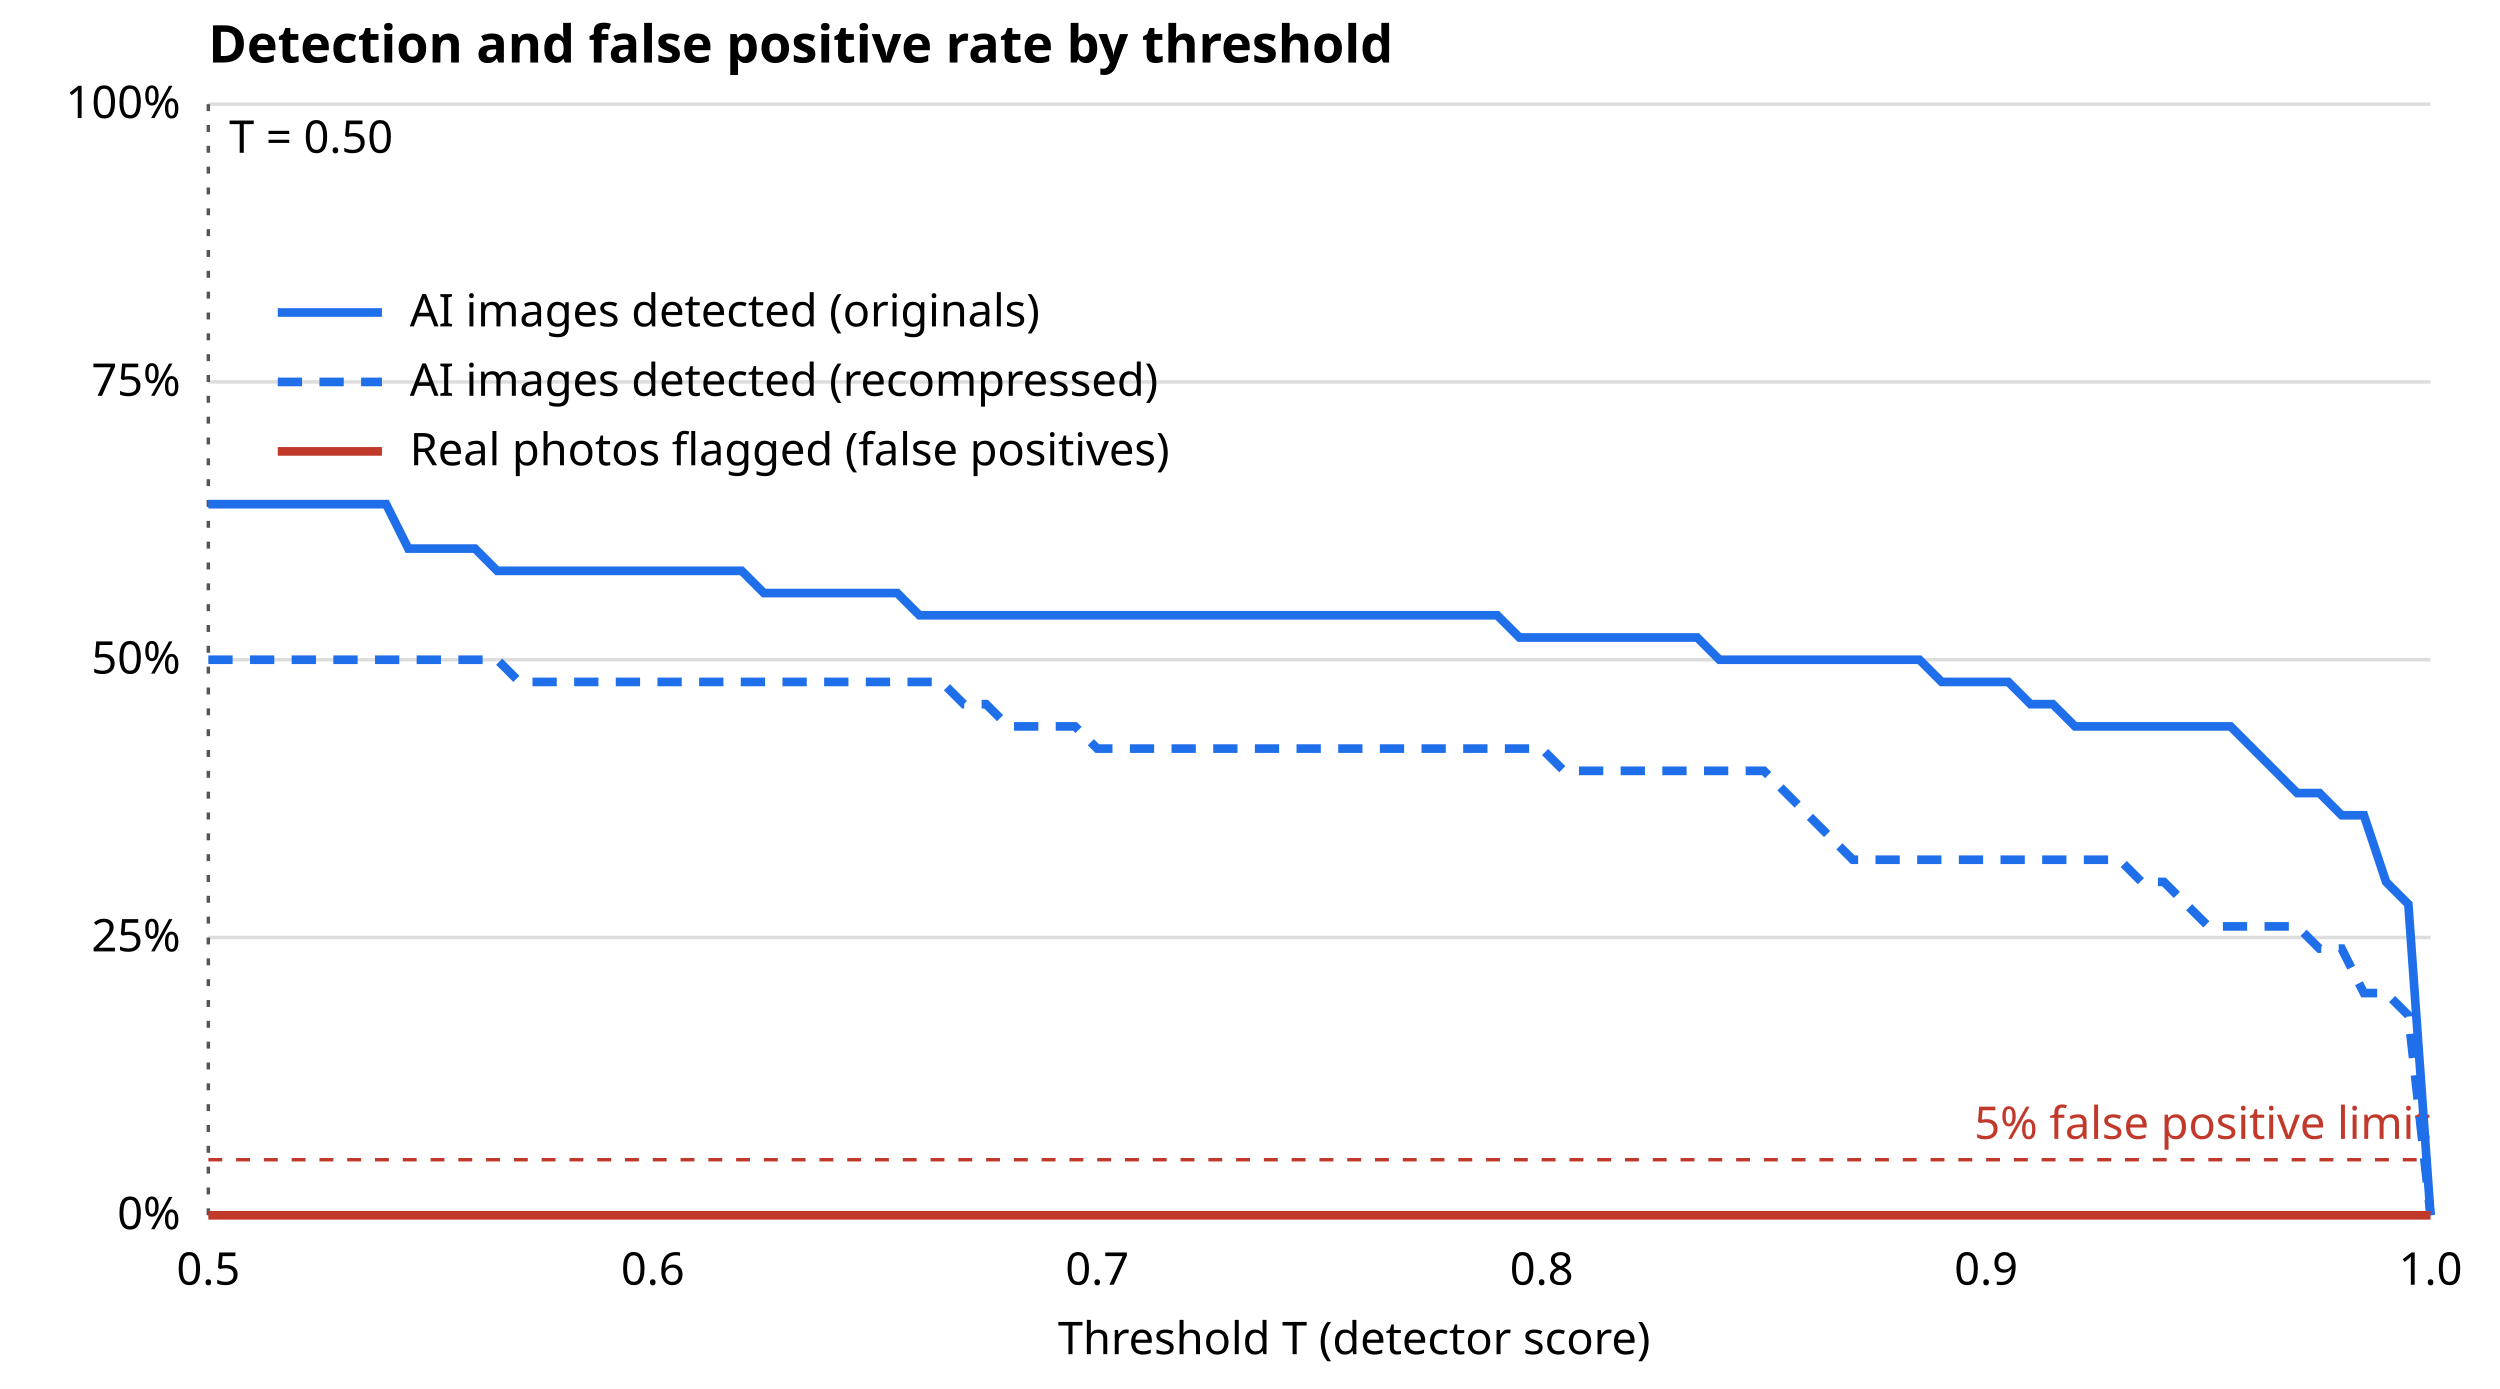
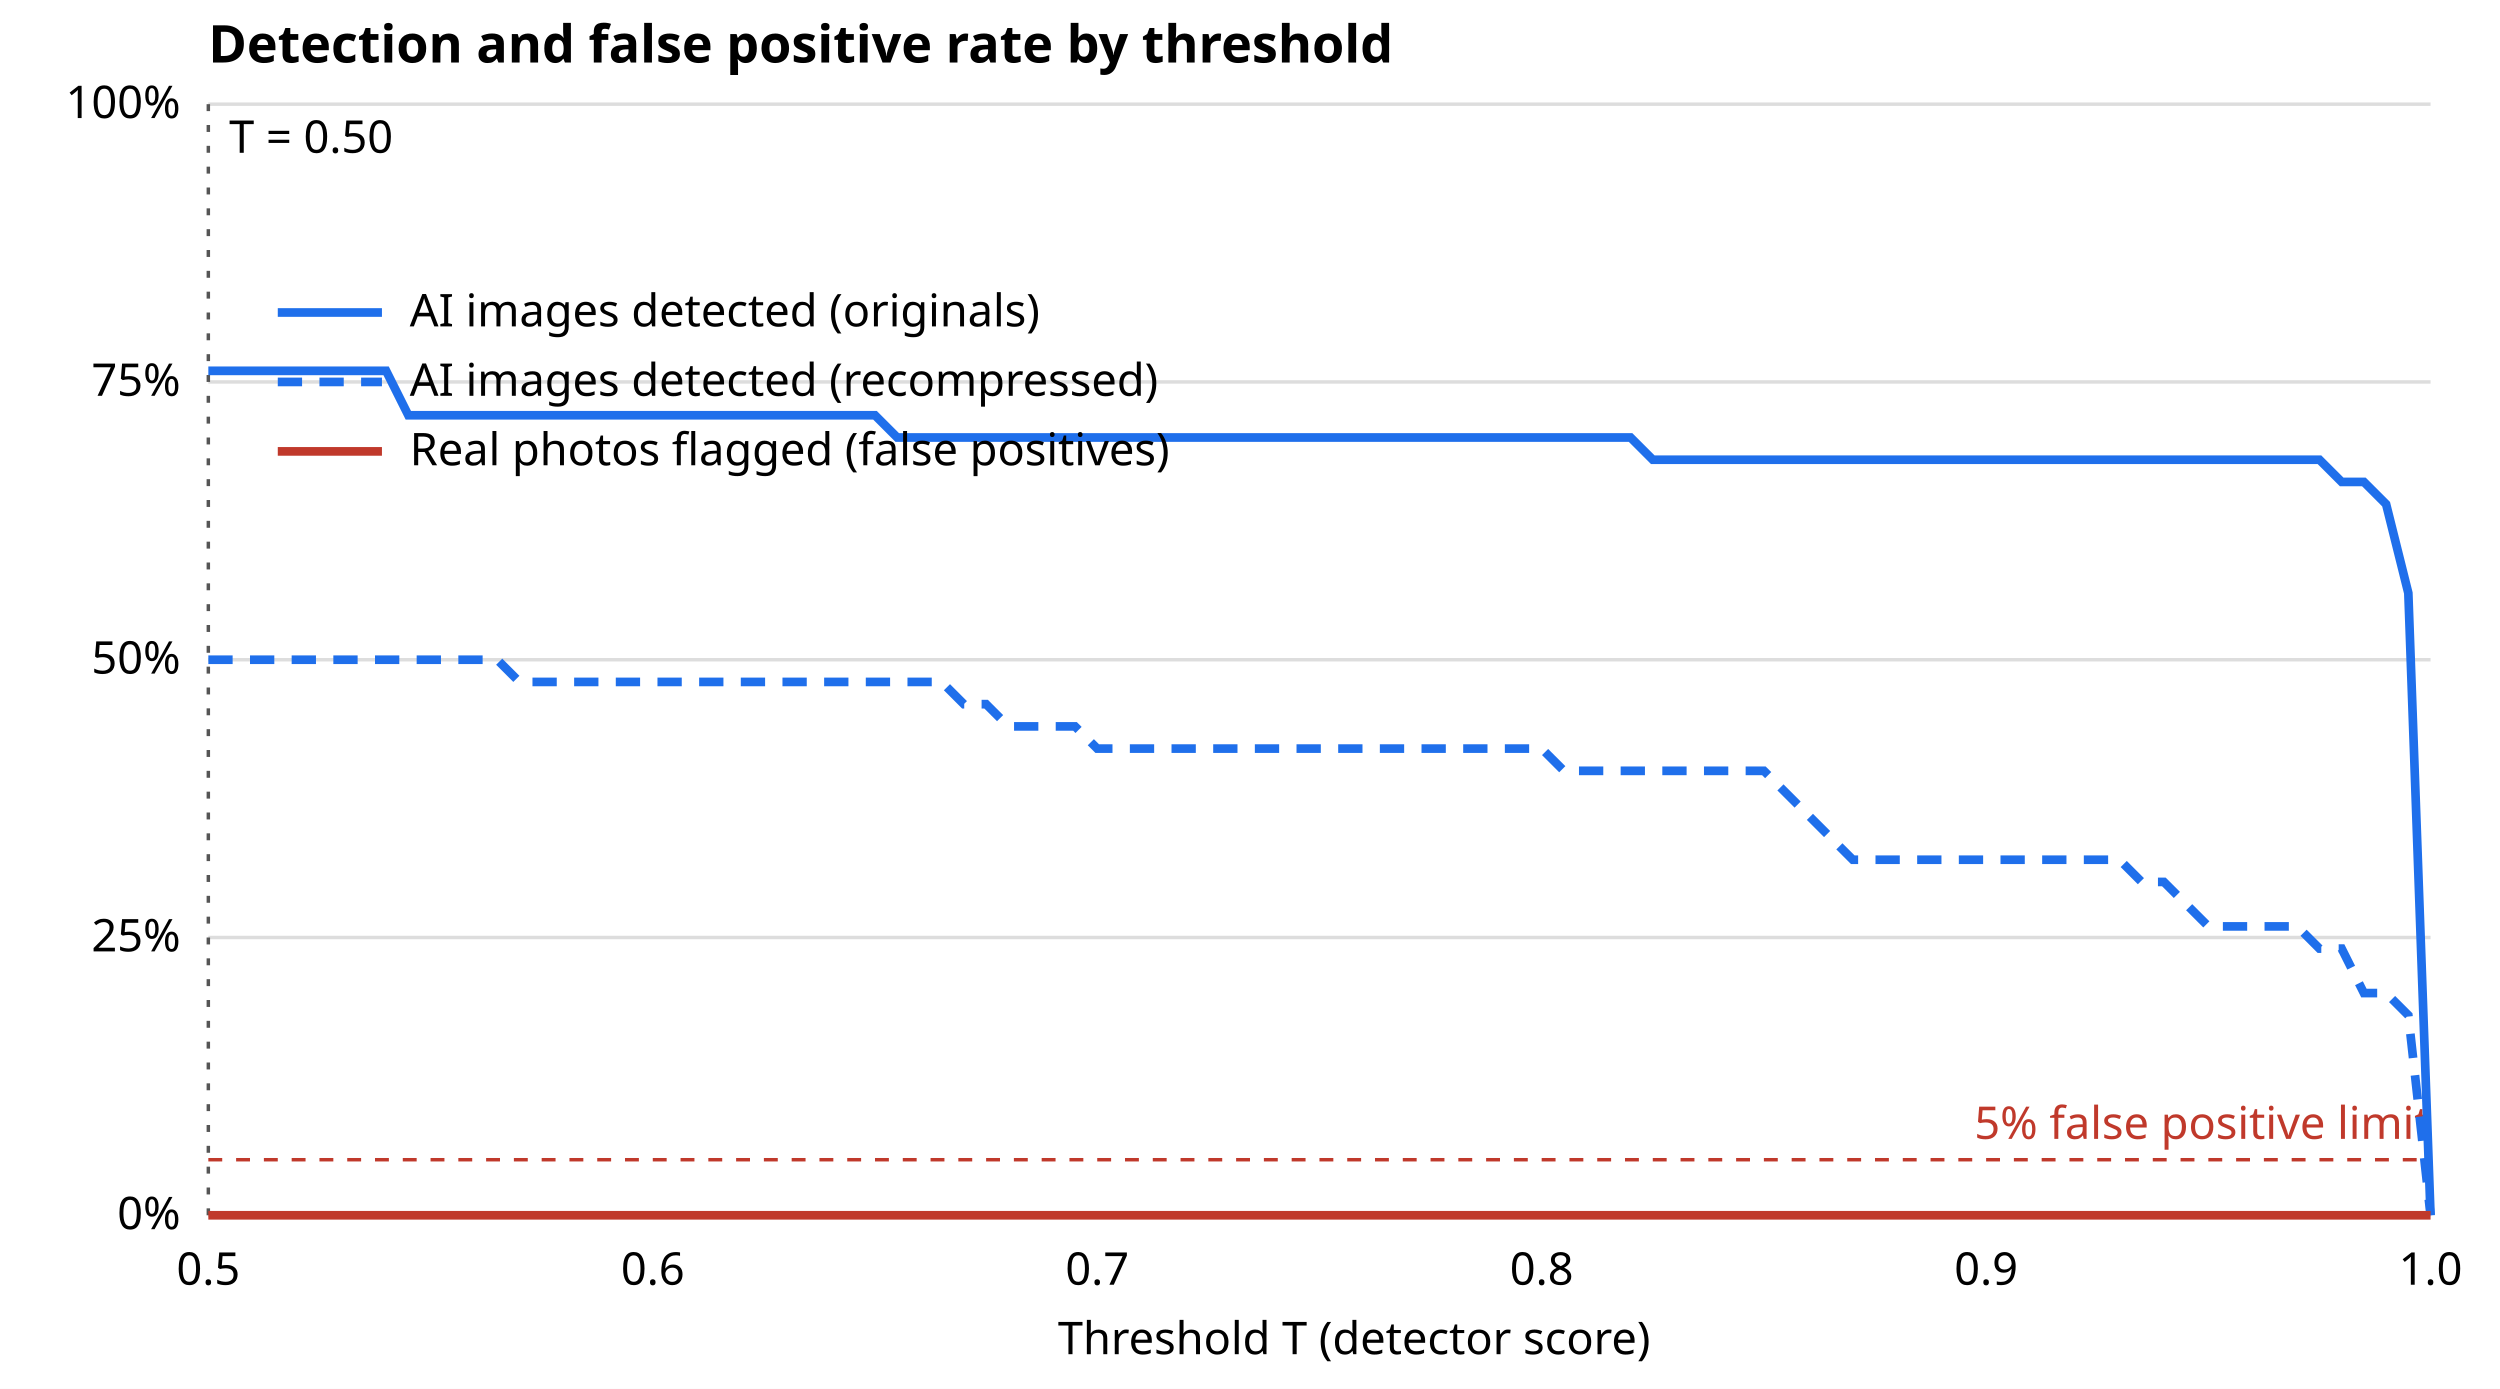
<svg xmlns="http://www.w3.org/2000/svg" viewBox="0 0 720 400" font-family="system-ui, sans-serif" font-size="13">
  <rect width="720" height="400" fill="#fff" />
  <text x="60" y="18" font-size="15" font-weight="600">Detection and false positive rate by threshold</text>
  <line x1="60" x2="700" y1="350" y2="350" stroke="#ddd" />
  <text x="52" y="354" text-anchor="end">0%</text>
  <line x1="60" x2="700" y1="270" y2="270" stroke="#ddd" />
  <text x="52" y="274" text-anchor="end">25%</text>
  <line x1="60" x2="700" y1="190" y2="190" stroke="#ddd" />
  <text x="52" y="194" text-anchor="end">50%</text>
  <line x1="60" x2="700" y1="110" y2="110" stroke="#ddd" />
  <text x="52" y="114" text-anchor="end">75%</text>
  <line x1="60" x2="700" y1="30" y2="30" stroke="#ddd" />
  <text x="52" y="34" text-anchor="end">100%</text>
  <text x="60" y="370" text-anchor="middle">0.5</text>
  <text x="188" y="370" text-anchor="middle">0.6</text>
  <text x="316" y="370" text-anchor="middle">0.7</text>
  <text x="444" y="370" text-anchor="middle">0.8</text>
  <text x="572" y="370" text-anchor="middle">0.9</text>
  <text x="700" y="370" text-anchor="middle">1.0</text>
  <text x="390" y="390" text-anchor="middle">Threshold T (detector score)</text>
  <line x1="60" x2="700" y1="334" y2="334" stroke="#c0392b" stroke-dasharray="4 4" />
  <text x="700" y="328" text-anchor="end" fill="#c0392b">5% false positive limit</text>
  <line x1="60" x2="60" y1="30" y2="350" stroke="#555" stroke-dasharray="2 4" />
  <text x="66" y="44">T = 0.50</text>
-   <path d="M60.0,145.2 L66.4,145.2 L72.8,145.2 L79.2,145.2 L85.6,145.2 L92.0,145.2 L98.4,145.2 L104.8,145.2 L111.2,145.2 L117.6,158.0 L124.0,158.0 L130.4,158.0 L136.8,158.0 L143.2,164.4 L149.6,164.4 L156.0,164.4 L162.4,164.4 L168.8,164.4 L175.2,164.4 L181.6,164.4 L188.0,164.4 L194.4,164.4 L200.8,164.4 L207.2,164.4 L213.6,164.4 L220.0,170.8 L226.4,170.8 L232.8,170.8 L239.2,170.8 L245.6,170.8 L252.0,170.8 L258.4,170.8 L264.8,177.2 L271.2,177.2 L277.6,177.2 L284.0,177.2 L290.4,177.2 L296.8,177.2 L303.2,177.2 L309.6,177.2 L316.0,177.2 L322.4,177.2 L328.8,177.2 L335.2,177.2 L341.6,177.2 L348.0,177.2 L354.4,177.2 L360.8,177.2 L367.2,177.2 L373.6,177.2 L380.0,177.2 L386.4,177.2 L392.8,177.2 L399.2,177.2 L405.6,177.2 L412.0,177.2 L418.4,177.2 L424.8,177.2 L431.2,177.2 L437.6,183.6 L444.0,183.6 L450.4,183.6 L456.8,183.6 L463.2,183.6 L469.6,183.6 L476.0,183.6 L482.4,183.6 L488.8,183.6 L495.2,190.0 L501.6,190.0 L508.0,190.0 L514.4,190.0 L520.8,190.0 L527.2,190.0 L533.6,190.0 L540.0,190.0 L546.4,190.0 L552.8,190.0 L559.2,196.4 L565.6,196.4 L572.0,196.4 L578.4,196.4 L584.8,202.8 L591.2,202.8 L597.6,209.2 L604.0,209.2 L610.4,209.2 L616.8,209.2 L623.2,209.2 L629.6,209.2 L636.0,209.2 L642.4,209.2 L648.8,215.6 L655.2,222.0 L661.6,228.4 L668.0,228.4 L674.4,234.8 L680.8,234.8 L687.2,254.0 L693.6,260.4 L700.0,350.0" fill="none" stroke="#1f6feb" stroke-width="2.5" />
+   <path d="M60.0,106.8 L66.4,106.8 L72.8,106.8 L79.2,106.8 L85.6,106.8 L92.0,106.8 L98.4,106.8 L104.8,106.8 L111.2,106.8 L117.6,119.6 L124.0,119.6 L130.4,119.6 L136.8,119.6 L143.2,119.6 L149.6,119.6 L156.0,119.6 L162.4,119.6 L168.8,119.6 L175.2,119.6 L181.6,119.6 L188.0,119.6 L194.4,119.6 L200.8,119.6 L207.2,119.6 L213.6,119.6 L220.0,119.6 L226.4,119.6 L232.8,119.6 L239.2,119.6 L245.6,119.6 L252.0,119.6 L258.4,126.0 L264.8,126.0 L271.2,126.0 L277.6,126.0 L284.0,126.0 L290.4,126.0 L296.8,126.0 L303.2,126.0 L309.6,126.0 L316.0,126.0 L322.4,126.0 L328.8,126.0 L335.2,126.0 L341.6,126.0 L348.0,126.0 L354.4,126.0 L360.8,126.0 L367.2,126.0 L373.6,126.0 L380.0,126.0 L386.4,126.0 L392.8,126.0 L399.2,126.0 L405.6,126.0 L412.0,126.0 L418.4,126.0 L424.8,126.0 L431.2,126.0 L437.6,126.0 L444.0,126.0 L450.4,126.0 L456.8,126.0 L463.2,126.0 L469.6,126.0 L476.0,132.4 L482.4,132.4 L488.8,132.4 L495.2,132.4 L501.6,132.4 L508.0,132.4 L514.4,132.4 L520.8,132.4 L527.2,132.4 L533.6,132.4 L540.0,132.4 L546.4,132.4 L552.8,132.4 L559.2,132.4 L565.6,132.4 L572.0,132.4 L578.4,132.4 L584.8,132.4 L591.2,132.4 L597.6,132.4 L604.0,132.4 L610.4,132.4 L616.8,132.4 L623.2,132.4 L629.6,132.4 L636.0,132.4 L642.4,132.4 L648.8,132.4 L655.2,132.4 L661.6,132.4 L668.0,132.4 L674.4,138.8 L680.8,138.8 L687.2,145.2 L693.6,170.8 L700.0,350.0" fill="none" stroke="#1f6feb" stroke-width="2.5" />
  <path d="M60.0,190.0 L66.4,190.0 L72.8,190.0 L79.2,190.0 L85.6,190.0 L92.0,190.0 L98.4,190.0 L104.8,190.0 L111.2,190.0 L117.6,190.0 L124.0,190.0 L130.4,190.0 L136.8,190.0 L143.2,190.0 L149.6,196.4 L156.0,196.4 L162.4,196.4 L168.8,196.4 L175.2,196.4 L181.6,196.4 L188.0,196.4 L194.4,196.4 L200.8,196.4 L207.2,196.4 L213.6,196.4 L220.0,196.4 L226.4,196.4 L232.8,196.4 L239.2,196.4 L245.6,196.4 L252.0,196.4 L258.4,196.4 L264.8,196.4 L271.2,196.4 L277.6,202.8 L284.0,202.8 L290.4,209.2 L296.8,209.2 L303.2,209.2 L309.6,209.2 L316.0,215.6 L322.4,215.6 L328.8,215.6 L335.2,215.6 L341.6,215.6 L348.0,215.6 L354.4,215.6 L360.8,215.6 L367.2,215.6 L373.6,215.6 L380.0,215.6 L386.4,215.6 L392.8,215.6 L399.2,215.6 L405.6,215.6 L412.0,215.6 L418.4,215.6 L424.8,215.6 L431.2,215.6 L437.6,215.6 L444.0,215.6 L450.4,222.0 L456.8,222.0 L463.2,222.0 L469.6,222.0 L476.0,222.0 L482.4,222.0 L488.8,222.0 L495.2,222.0 L501.6,222.0 L508.0,222.0 L514.4,228.4 L520.8,234.8 L527.2,241.2 L533.6,247.6 L540.0,247.6 L546.4,247.6 L552.8,247.6 L559.2,247.6 L565.6,247.6 L572.0,247.6 L578.4,247.6 L584.8,247.6 L591.2,247.6 L597.6,247.6 L604.0,247.6 L610.4,247.6 L616.8,254.0 L623.2,254.0 L629.6,260.4 L636.0,266.8 L642.4,266.8 L648.8,266.8 L655.2,266.8 L661.6,266.8 L668.0,273.2 L674.4,273.2 L680.8,286.0 L687.2,286.0 L693.6,292.4 L700.0,350.0" fill="none" stroke="#1f6feb" stroke-width="2.5" stroke-dasharray="7 5" />
  <path d="M60.0,350.0 L66.4,350.0 L72.8,350.0 L79.2,350.0 L85.6,350.0 L92.0,350.0 L98.4,350.0 L104.8,350.0 L111.2,350.0 L117.6,350.0 L124.0,350.0 L130.4,350.0 L136.8,350.0 L143.2,350.0 L149.6,350.0 L156.0,350.0 L162.4,350.0 L168.8,350.0 L175.2,350.0 L181.6,350.0 L188.0,350.0 L194.4,350.0 L200.8,350.0 L207.2,350.0 L213.6,350.0 L220.0,350.0 L226.4,350.0 L232.8,350.0 L239.2,350.0 L245.6,350.0 L252.0,350.0 L258.4,350.0 L264.8,350.0 L271.2,350.0 L277.6,350.0 L284.0,350.0 L290.4,350.0 L296.8,350.0 L303.2,350.0 L309.6,350.0 L316.0,350.0 L322.4,350.0 L328.8,350.0 L335.2,350.0 L341.6,350.0 L348.0,350.0 L354.4,350.0 L360.8,350.0 L367.2,350.0 L373.6,350.0 L380.0,350.0 L386.4,350.0 L392.8,350.0 L399.2,350.0 L405.6,350.0 L412.0,350.0 L418.4,350.0 L424.8,350.0 L431.2,350.0 L437.6,350.0 L444.0,350.0 L450.4,350.0 L456.8,350.0 L463.2,350.0 L469.6,350.0 L476.0,350.0 L482.4,350.0 L488.8,350.0 L495.2,350.0 L501.6,350.0 L508.0,350.0 L514.4,350.0 L520.8,350.0 L527.2,350.0 L533.6,350.0 L540.0,350.0 L546.4,350.0 L552.8,350.0 L559.2,350.0 L565.6,350.0 L572.0,350.0 L578.4,350.0 L584.8,350.0 L591.2,350.0 L597.6,350.0 L604.0,350.0 L610.4,350.0 L616.8,350.0 L623.2,350.0 L629.6,350.0 L636.0,350.0 L642.4,350.0 L648.8,350.0 L655.2,350.0 L661.6,350.0 L668.0,350.0 L674.4,350.0 L680.8,350.0 L687.2,350.0 L693.6,350.0 L700.0,350.0" fill="none" stroke="#c0392b" stroke-width="2.5" />
  <line x1="80" x2="110" y1="90" y2="90" stroke="#1f6feb" stroke-width="2.5" stroke-dasharray="" />
  <text x="118" y="94">AI images detected (originals)</text>
  <line x1="80" x2="110" y1="110" y2="110" stroke="#1f6feb" stroke-width="2.5" stroke-dasharray="7 5" />
  <text x="118" y="114">AI images detected (recompressed)</text>
  <line x1="80" x2="110" y1="130" y2="130" stroke="#c0392b" stroke-width="2.5" stroke-dasharray="" />
  <text x="118" y="134">Real photos flagged (false positives)</text>
</svg>
